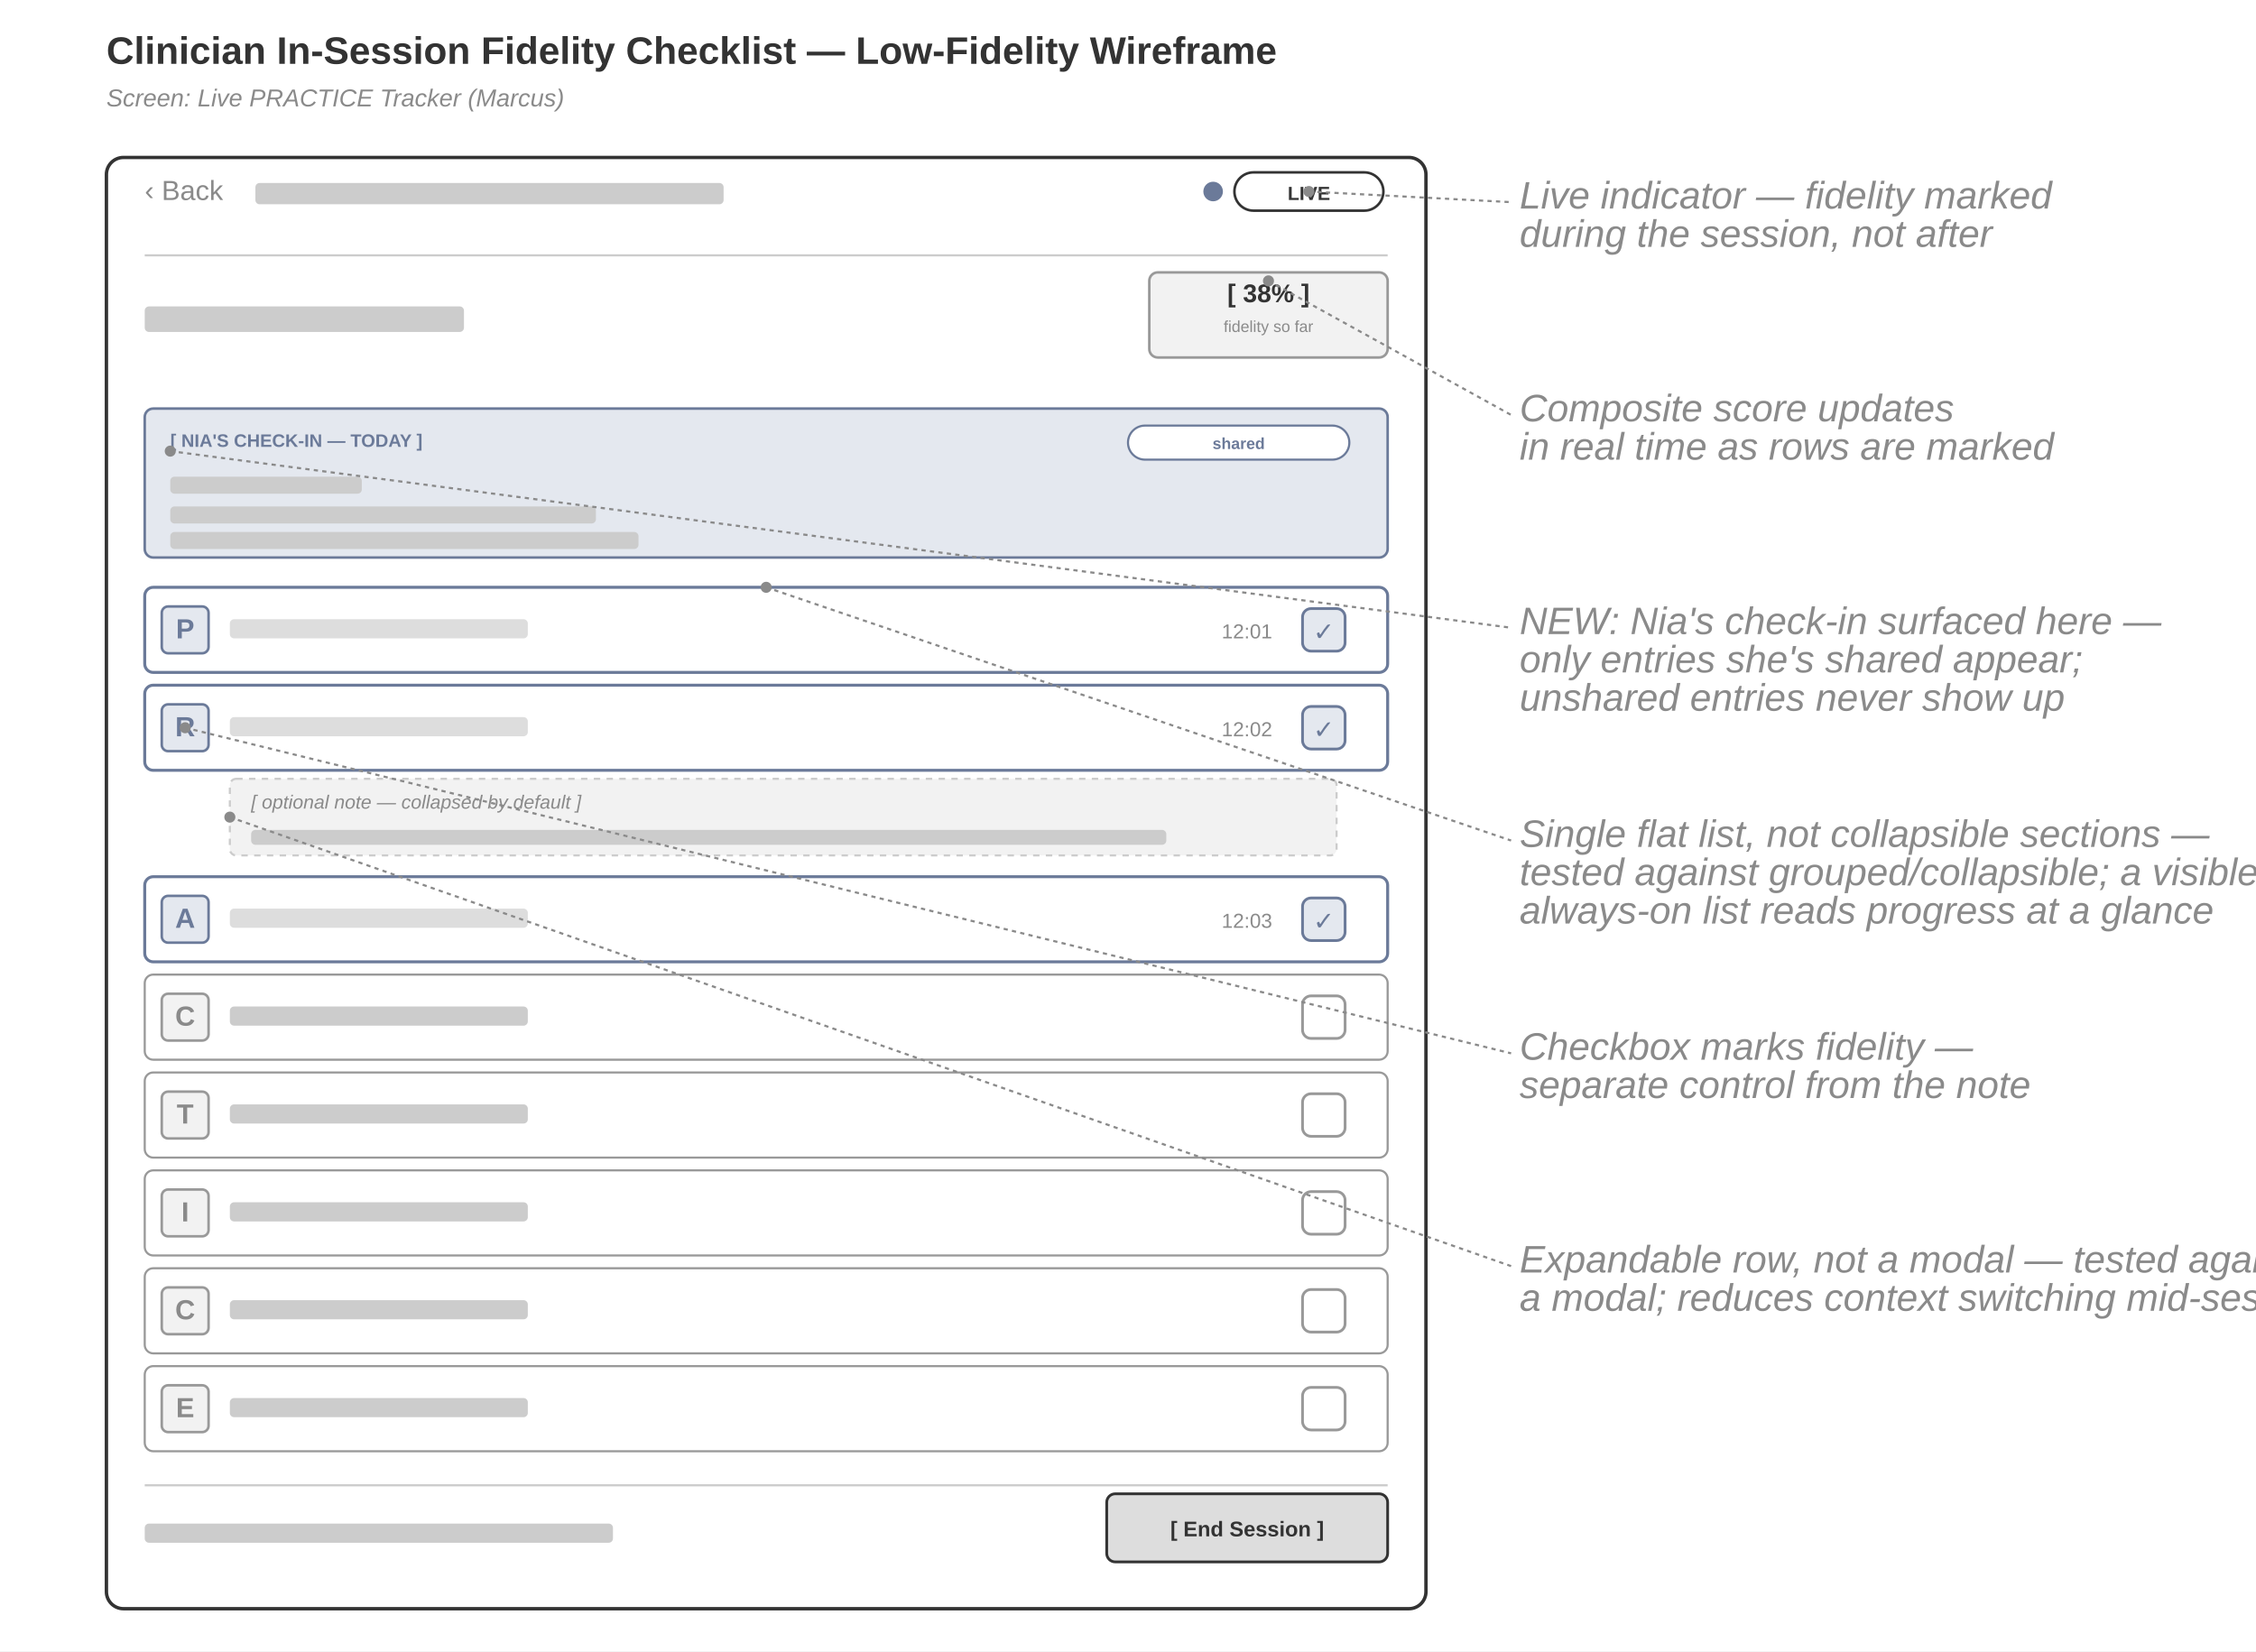
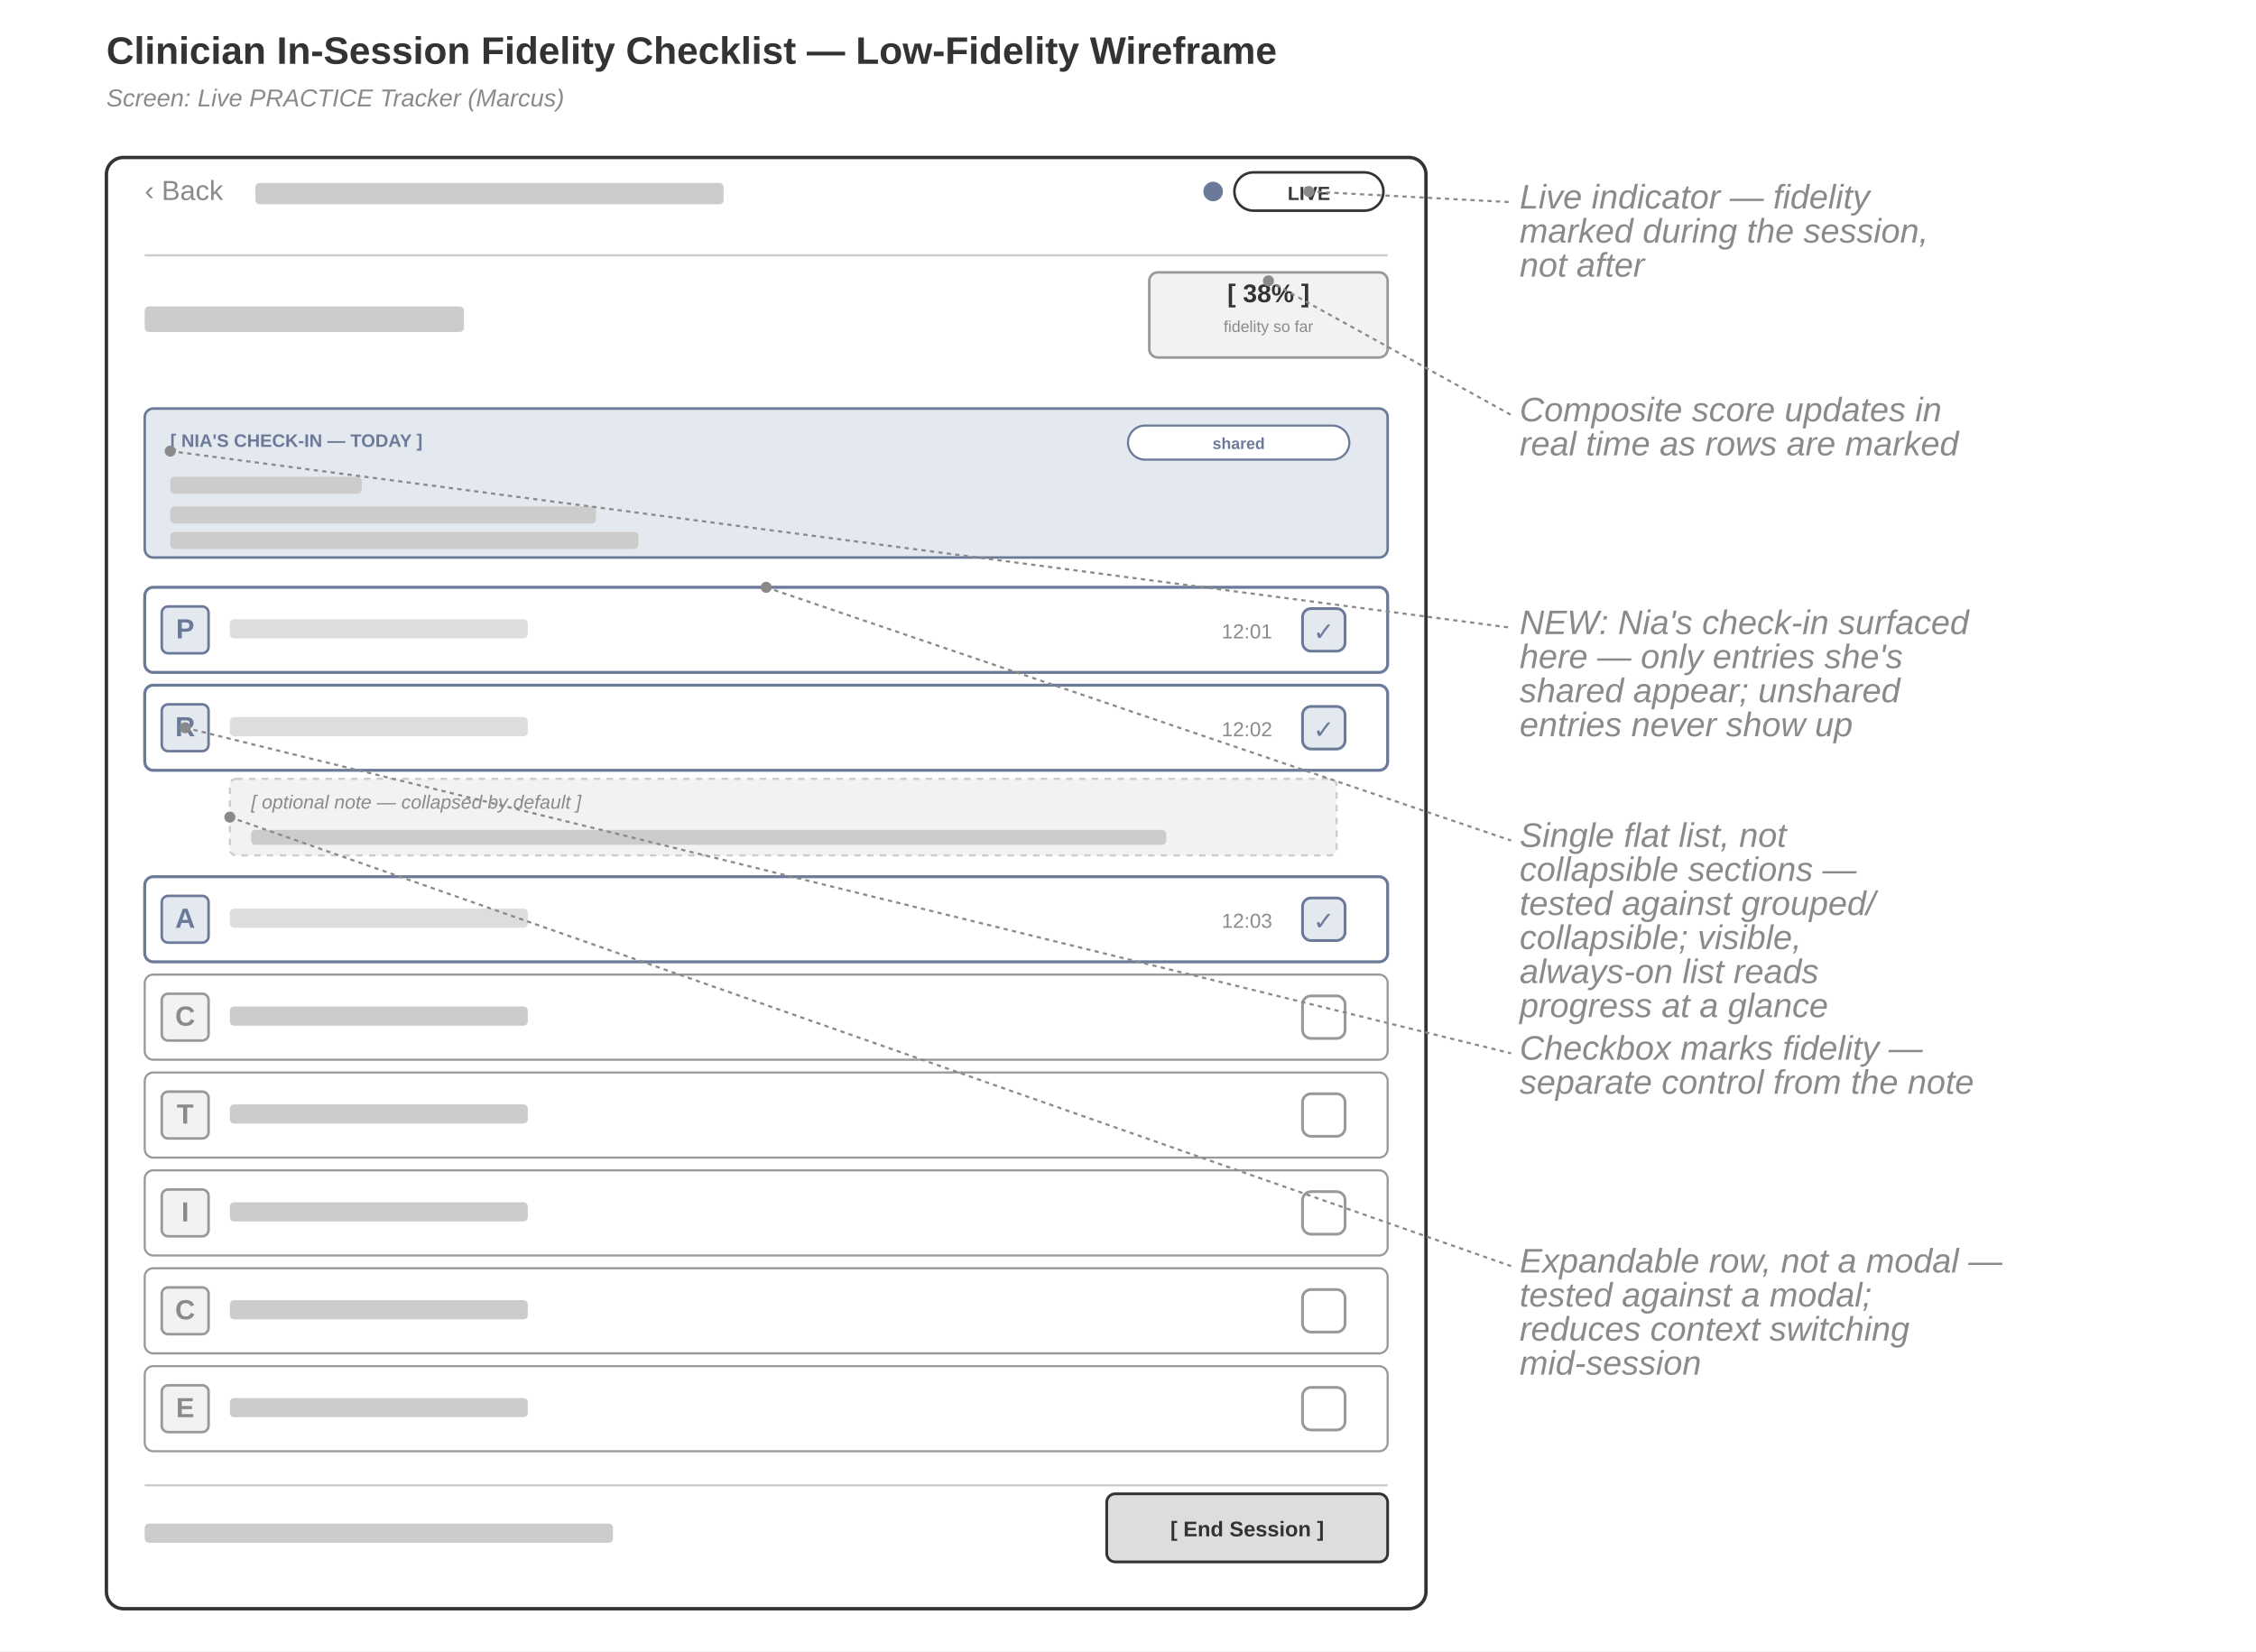
<svg xmlns="http://www.w3.org/2000/svg" viewBox="0 0 1060 776" width="1060" height="776" id="pc-lofi-clinician-fidelity">
+   <defs>
+     <clipPath id="pc-lofi-clinician-annotation-clip">
+       <rect x="700" y="74" width="350" height="682" rx="0" />
+     </clipPath>
+   </defs>
  <rect x="0" y="0" width="1060" height="776" fill="#FFFFFF" />
  <text x="50.0" y="30.0" font-family="Arial, Helvetica, sans-serif" font-size="18" font-weight="700" fill="#333333" text-anchor="start">Clinician In-Session Fidelity Checklist — Low-Fidelity Wireframe</text>
  <text x="50.0" y="50.0" font-family="Arial, Helvetica, sans-serif" font-size="11.5" font-weight="400" fill="#8A8A8A" text-anchor="start" font-style="italic">Screen: Live PRACTICE Tracker (Marcus)</text>
  <rect x="50.0" y="74.0" width="620.0" height="682.0" rx="8" fill="#FFFFFF" stroke="#333333" stroke-width="1.6" />
  <text x="68.0" y="94.0" font-family="Arial, Helvetica, sans-serif" font-size="13" font-weight="400" fill="#8A8A8A" text-anchor="start">‹ Back</text>
  <rect x="120.0" y="86.0" width="220.0" height="10" rx="2" fill="#CCCCCC" />
  <circle cx="570.0" cy="90.0" r="4" fill="#6B7A99" stroke="#6B7A99" stroke-width="1.2" />
  <rect x="580.0" y="81.0" width="70.0" height="18.0" rx="9" fill="#FFFFFF" stroke="#333333" stroke-width="1.2" />
  <text x="615.0" y="94.0" font-family="Arial, Helvetica, sans-serif" font-size="9" font-weight="700" fill="#333333" text-anchor="middle">LIVE</text>
  <line x1="68.0" y1="120.0" x2="652.0" y2="120.0" stroke="#CCCCCC" stroke-width="1" />
  <rect x="68.0" y="144.0" width="150.0" height="12" rx="2" fill="#CCCCCC" />
  <rect x="540.0" y="128.0" width="112.0" height="40.0" rx="4" fill="#F2F2F2" stroke="#999999" stroke-width="1.2" />
  <text x="596.0" y="142.0" font-family="Arial, Helvetica, sans-serif" font-size="12" font-weight="700" fill="#333333" text-anchor="middle">[ 38% ]</text>
  <text x="596.0" y="156.0" font-family="Arial, Helvetica, sans-serif" font-size="7.5" font-weight="400" fill="#8A8A8A" text-anchor="middle">fidelity so far</text>
  <rect x="68.0" y="192.0" width="584.0" height="70.0" rx="4" fill="#E4E8EF" stroke="#6B7A99" stroke-width="1.2" />
  <text x="80.0" y="210.0" font-family="Arial, Helvetica, sans-serif" font-size="8.5" font-weight="700" fill="#6B7A99" text-anchor="start">[ NIA'S CHECK-IN — TODAY ]</text>
  <rect x="530.0" y="200.0" width="104.0" height="16.0" rx="8" fill="#FFFFFF" stroke="#6B7A99" stroke-width="1" />
  <text x="582.0" y="211.0" font-family="Arial, Helvetica, sans-serif" font-size="7.5" font-weight="700" fill="#6B7A99" text-anchor="middle">shared</text>
  <rect x="80.0" y="224.0" width="90.0" height="8" rx="2" fill="#CCCCCC" />
  <rect x="80.0" y="238.0" width="200.0" height="8" rx="2" fill="#CCCCCC" />
  <rect x="80.0" y="250.0" width="220.0" height="8" rx="2" fill="#CCCCCC" />
  <rect x="68.0" y="276.0" width="584.0" height="40.0" rx="4" fill="#FFFFFF" stroke="#6B7A99" stroke-width="1.4" />
  <rect x="76.0" y="285.0" width="22.0" height="22.0" rx="3" fill="#E4E8EF" stroke="#6B7A99" stroke-width="1.2" />
  <text x="87.0" y="300.0" font-family="Arial, Helvetica, sans-serif" font-size="13" font-weight="700" fill="#6B7A99" text-anchor="middle">P</text>
  <rect x="108.0" y="291.0" width="140.0" height="9" rx="2" fill="#DDDDDD" />
  <text x="574.0" y="300.0" font-family="Arial, Helvetica, sans-serif" font-size="9.5" font-weight="400" fill="#8A8A8A" text-anchor="start">12:01</text>
  <rect x="612.0" y="286.0" width="20.0" height="20.0" rx="4" fill="#E4E8EF" stroke="#6B7A99" stroke-width="1.3" />
  <text x="622.0" y="301.0" font-family="Arial, Helvetica, sans-serif" font-size="12" font-weight="400" fill="#6B7A99" text-anchor="middle">✓</text>
  <rect x="68.0" y="322.0" width="584.0" height="40.0" rx="4" fill="#FFFFFF" stroke="#6B7A99" stroke-width="1.4" />
  <rect x="76.0" y="331.0" width="22.0" height="22.0" rx="3" fill="#E4E8EF" stroke="#6B7A99" stroke-width="1.2" />
  <text x="87.0" y="346.0" font-family="Arial, Helvetica, sans-serif" font-size="13" font-weight="700" fill="#6B7A99" text-anchor="middle">R</text>
  <rect x="108.0" y="337.0" width="140.0" height="9" rx="2" fill="#DDDDDD" />
  <text x="574.0" y="346.0" font-family="Arial, Helvetica, sans-serif" font-size="9.5" font-weight="400" fill="#8A8A8A" text-anchor="start">12:02</text>
  <rect x="612.0" y="332.0" width="20.0" height="20.0" rx="4" fill="#E4E8EF" stroke="#6B7A99" stroke-width="1.3" />
  <text x="622.0" y="347.0" font-family="Arial, Helvetica, sans-serif" font-size="12" font-weight="400" fill="#6B7A99" text-anchor="middle">✓</text>
  <rect x="108.0" y="366.0" width="520.0" height="36.0" rx="3" fill="#F2F2F2" stroke="#CCCCCC" stroke-width="1" stroke-dasharray="3 3" />
  <text x="118.0" y="380.0" font-family="Arial, Helvetica, sans-serif" font-size="9" font-weight="400" fill="#8A8A8A" text-anchor="start" font-style="italic">[ optional note — collapsed by default ]</text>
  <rect x="118.0" y="390.0" width="430.0" height="7" rx="2" fill="#CCCCCC" />
  <rect x="68.0" y="412.0" width="584.0" height="40.0" rx="4" fill="#FFFFFF" stroke="#6B7A99" stroke-width="1.4" />
  <rect x="76.0" y="421.0" width="22.0" height="22.0" rx="3" fill="#E4E8EF" stroke="#6B7A99" stroke-width="1.2" />
  <text x="87.0" y="436.0" font-family="Arial, Helvetica, sans-serif" font-size="13" font-weight="700" fill="#6B7A99" text-anchor="middle">A</text>
  <rect x="108.0" y="427.0" width="140.0" height="9" rx="2" fill="#DDDDDD" />
  <text x="574.0" y="436.0" font-family="Arial, Helvetica, sans-serif" font-size="9.5" font-weight="400" fill="#8A8A8A" text-anchor="start">12:03</text>
  <rect x="612.0" y="422.0" width="20.0" height="20.0" rx="4" fill="#E4E8EF" stroke="#6B7A99" stroke-width="1.3" />
  <text x="622.0" y="437.0" font-family="Arial, Helvetica, sans-serif" font-size="12" font-weight="400" fill="#6B7A99" text-anchor="middle">✓</text>
  <rect x="68.0" y="458.0" width="584.0" height="40.0" rx="4" fill="#FFFFFF" stroke="#999999" stroke-width="1" />
  <rect x="76.0" y="467.0" width="22.0" height="22.0" rx="3" fill="#F2F2F2" stroke="#999999" stroke-width="1.2" />
  <text x="87.0" y="482.0" font-family="Arial, Helvetica, sans-serif" font-size="13" font-weight="700" fill="#8A8A8A" text-anchor="middle">C</text>
  <rect x="108.0" y="473.0" width="140.0" height="9" rx="2" fill="#CCCCCC" />
  <rect x="612.0" y="468.0" width="20.0" height="20.0" rx="4" fill="#FFFFFF" stroke="#999999" stroke-width="1.3" />
  <rect x="68.0" y="504.0" width="584.0" height="40.0" rx="4" fill="#FFFFFF" stroke="#999999" stroke-width="1" />
  <rect x="76.0" y="513.0" width="22.0" height="22.0" rx="3" fill="#F2F2F2" stroke="#999999" stroke-width="1.2" />
  <text x="87.0" y="528.0" font-family="Arial, Helvetica, sans-serif" font-size="13" font-weight="700" fill="#8A8A8A" text-anchor="middle">T</text>
  <rect x="108.0" y="519.0" width="140.0" height="9" rx="2" fill="#CCCCCC" />
  <rect x="612.0" y="514.0" width="20.0" height="20.0" rx="4" fill="#FFFFFF" stroke="#999999" stroke-width="1.3" />
  <rect x="68.0" y="550.0" width="584.0" height="40.0" rx="4" fill="#FFFFFF" stroke="#999999" stroke-width="1" />
  <rect x="76.0" y="559.0" width="22.0" height="22.0" rx="3" fill="#F2F2F2" stroke="#999999" stroke-width="1.2" />
  <text x="87.0" y="574.0" font-family="Arial, Helvetica, sans-serif" font-size="13" font-weight="700" fill="#8A8A8A" text-anchor="middle">I</text>
  <rect x="108.0" y="565.0" width="140.0" height="9" rx="2" fill="#CCCCCC" />
  <rect x="612.0" y="560.0" width="20.0" height="20.0" rx="4" fill="#FFFFFF" stroke="#999999" stroke-width="1.3" />
  <rect x="68.0" y="596.0" width="584.0" height="40.0" rx="4" fill="#FFFFFF" stroke="#999999" stroke-width="1" />
  <rect x="76.0" y="605.0" width="22.0" height="22.0" rx="3" fill="#F2F2F2" stroke="#999999" stroke-width="1.2" />
  <text x="87.0" y="620.0" font-family="Arial, Helvetica, sans-serif" font-size="13" font-weight="700" fill="#8A8A8A" text-anchor="middle">C</text>
  <rect x="108.0" y="611.0" width="140.0" height="9" rx="2" fill="#CCCCCC" />
  <rect x="612.0" y="606.0" width="20.0" height="20.0" rx="4" fill="#FFFFFF" stroke="#999999" stroke-width="1.3" />
  <rect x="68.0" y="642.0" width="584.0" height="40.0" rx="4" fill="#FFFFFF" stroke="#999999" stroke-width="1" />
  <rect x="76.0" y="651.0" width="22.0" height="22.0" rx="3" fill="#F2F2F2" stroke="#999999" stroke-width="1.2" />
  <text x="87.0" y="666.0" font-family="Arial, Helvetica, sans-serif" font-size="13" font-weight="700" fill="#8A8A8A" text-anchor="middle">E</text>
  <rect x="108.0" y="657.0" width="140.0" height="9" rx="2" fill="#CCCCCC" />
  <rect x="612.0" y="652.0" width="20.0" height="20.0" rx="4" fill="#FFFFFF" stroke="#999999" stroke-width="1.3" />
  <line x1="68.0" y1="698.0" x2="652.0" y2="698.0" stroke="#CCCCCC" stroke-width="1" />
  <rect x="68.0" y="716.0" width="220.0" height="9" rx="2" fill="#CCCCCC" />
  <rect x="520.0" y="702.0" width="132.0" height="32.0" rx="4" fill="#DDDDDD" stroke="#333333" stroke-width="1.3" />
  <text x="586.0" y="722.0" font-family="Arial, Helvetica, sans-serif" font-size="10" font-weight="700" fill="#333333" text-anchor="middle">[ End Session ]</text>
  <line x1="615.0" y1="90.0" x2="710.0" y2="95.0" stroke="#8A8A8A" stroke-width="1" stroke-dasharray="2 2" />
  <circle cx="615.0" cy="90.0" r="2" fill="#8A8A8A" stroke="#8A8A8A" stroke-width="1.2" />
-   <text x="714.0" y="98.0" font-family="Arial, Helvetica, sans-serif" font-size="18" font-weight="400" font-style="italic" fill="#8A8A8A" text-anchor="start">
-     <tspan x="714.0" dy="0.0">Live indicator — fidelity marked</tspan>
-     <tspan x="714.0" dy="18.0">during the session, not after</tspan>
+   <text x="714.0" y="98.0" font-family="Arial, Helvetica, sans-serif" font-size="16" font-weight="400" font-style="italic" fill="#8A8A8A" text-anchor="start" clip-path="url(#pc-lofi-clinician-annotation-clip)">
+     <tspan x="714.0" dy="0.0">Live indicator — fidelity</tspan>
+     <tspan x="714.0" dy="16">marked during the session,</tspan>
+     <tspan x="714.0" dy="16">not after</tspan>
  </text>
  <line x1="596.0" y1="132.0" x2="710.0" y2="195.0" stroke="#8A8A8A" stroke-width="1" stroke-dasharray="2 2" />
  <circle cx="596.0" cy="132.0" r="2" fill="#8A8A8A" stroke="#8A8A8A" stroke-width="1.2" />
-   <text x="714.0" y="198.0" font-family="Arial, Helvetica, sans-serif" font-size="18" font-weight="400" font-style="italic" fill="#8A8A8A" text-anchor="start">
-     <tspan x="714.0" dy="0.0">Composite score updates</tspan>
-     <tspan x="714.0" dy="18.0">in real time as rows are marked</tspan>
+   <text x="714.0" y="198.0" font-family="Arial, Helvetica, sans-serif" font-size="16" font-weight="400" font-style="italic" fill="#8A8A8A" text-anchor="start" clip-path="url(#pc-lofi-clinician-annotation-clip)">
+     <tspan x="714.0" dy="0.0">Composite score updates in</tspan>
+     <tspan x="714.0" dy="16">real time as rows are marked</tspan>
  </text>
  <line x1="80.0" y1="212.0" x2="710.0" y2="295.0" stroke="#8A8A8A" stroke-width="1" stroke-dasharray="2 2" />
  <circle cx="80.0" cy="212.0" r="2" fill="#8A8A8A" stroke="#8A8A8A" stroke-width="1.2" />
-   <text x="714.0" y="298.0" font-family="Arial, Helvetica, sans-serif" font-size="18" font-weight="400" font-style="italic" fill="#8A8A8A" text-anchor="start">
-     <tspan x="714.0" dy="0.0">NEW: Nia's check-in surfaced here —</tspan>
-     <tspan x="714.0" dy="18.0">only entries she's shared appear;</tspan>
-     <tspan x="714.0" dy="18.0">unshared entries never show up</tspan>
+   <text x="714.0" y="298.0" font-family="Arial, Helvetica, sans-serif" font-size="16" font-weight="400" font-style="italic" fill="#8A8A8A" text-anchor="start" clip-path="url(#pc-lofi-clinician-annotation-clip)">
+     <tspan x="714.0" dy="0.0">NEW: Nia's check-in surfaced</tspan>
+     <tspan x="714.0" dy="16">here — only entries she's</tspan>
+     <tspan x="714.0" dy="16">shared appear; unshared</tspan>
+     <tspan x="714.0" dy="16">entries never show up</tspan>
  </text>
  <line x1="360.0" y1="276.0" x2="710.0" y2="395.0" stroke="#8A8A8A" stroke-width="1" stroke-dasharray="2 2" />
  <circle cx="360.0" cy="276.0" r="2" fill="#8A8A8A" stroke="#8A8A8A" stroke-width="1.2" />
-   <text x="714.0" y="398.0" font-family="Arial, Helvetica, sans-serif" font-size="18" font-weight="400" font-style="italic" fill="#8A8A8A" text-anchor="start">
-     <tspan x="714.0" dy="0.0">Single flat list, not collapsible sections —</tspan>
-     <tspan x="714.0" dy="18.0">tested against grouped/collapsible; a visible,</tspan>
-     <tspan x="714.0" dy="18.0">always-on list reads progress at a glance</tspan>
+   <text x="714.0" y="398.0" font-family="Arial, Helvetica, sans-serif" font-size="16" font-weight="400" font-style="italic" fill="#8A8A8A" text-anchor="start" clip-path="url(#pc-lofi-clinician-annotation-clip)">
+     <tspan x="714.0" dy="0.0">Single flat list, not</tspan>
+     <tspan x="714.0" dy="16">collapsible sections —</tspan>
+     <tspan x="714.0" dy="16">tested against grouped/</tspan>
+     <tspan x="714.0" dy="16">collapsible; visible,</tspan>
+     <tspan x="714.0" dy="16">always-on list reads</tspan>
+     <tspan x="714.0" dy="16">progress at a glance</tspan>
  </text>
  <line x1="87.0" y1="342.0" x2="710.0" y2="495.0" stroke="#8A8A8A" stroke-width="1" stroke-dasharray="2 2" />
  <circle cx="87.0" cy="342.0" r="2" fill="#8A8A8A" stroke="#8A8A8A" stroke-width="1.2" />
-   <text x="714.0" y="498.0" font-family="Arial, Helvetica, sans-serif" font-size="18" font-weight="400" font-style="italic" fill="#8A8A8A" text-anchor="start">
+   <text x="714.0" y="498.0" font-family="Arial, Helvetica, sans-serif" font-size="16" font-weight="400" font-style="italic" fill="#8A8A8A" text-anchor="start" clip-path="url(#pc-lofi-clinician-annotation-clip)">
    <tspan x="714.0" dy="0.0">Checkbox marks fidelity —</tspan>
-     <tspan x="714.0" dy="18.0">separate control from the note</tspan>
+     <tspan x="714.0" dy="16">separate control from the note</tspan>
  </text>
  <line x1="108.0" y1="384.0" x2="710.0" y2="595.0" stroke="#8A8A8A" stroke-width="1" stroke-dasharray="2 2" />
  <circle cx="108.0" cy="384.0" r="2" fill="#8A8A8A" stroke="#8A8A8A" stroke-width="1.2" />
-   <text x="714.0" y="598.0" font-family="Arial, Helvetica, sans-serif" font-size="18" font-weight="400" font-style="italic" fill="#8A8A8A" text-anchor="start">
-     <tspan x="714.0" dy="0.0">Expandable row, not a modal — tested against</tspan>
-     <tspan x="714.0" dy="18.0">a modal; reduces context switching mid-session</tspan>
+   <text x="714.0" y="598.0" font-family="Arial, Helvetica, sans-serif" font-size="16" font-weight="400" font-style="italic" fill="#8A8A8A" text-anchor="start" clip-path="url(#pc-lofi-clinician-annotation-clip)">
+     <tspan x="714.0" dy="0.0">Expandable row, not a modal —</tspan>
+     <tspan x="714.0" dy="16">tested against a modal;</tspan>
+     <tspan x="714.0" dy="16">reduces context switching</tspan>
+     <tspan x="714.0" dy="16">mid-session</tspan>
  </text>
</svg>
